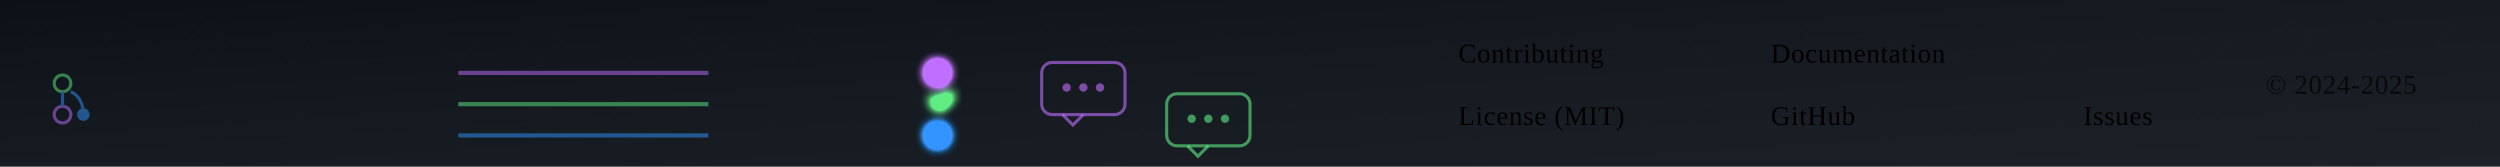
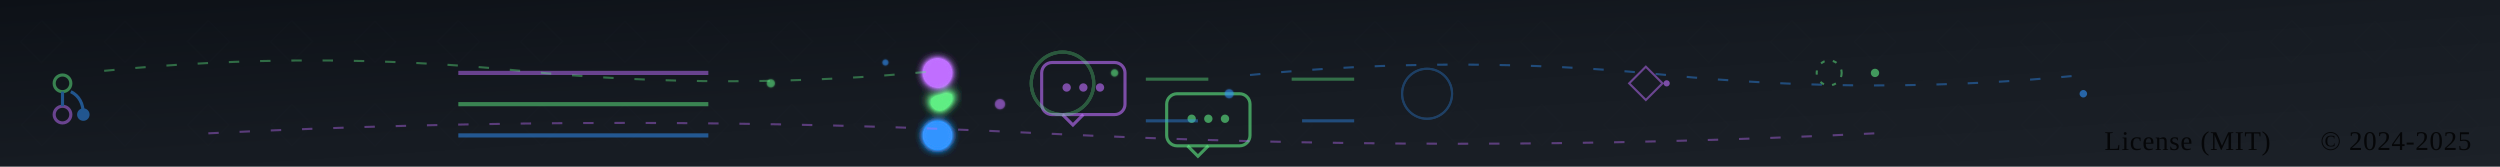
<svg xmlns="http://www.w3.org/2000/svg" width="1200" height="80" viewBox="0 0 1200 80" role="img" aria-label="Pull Request Review Footer">
  <defs>
    <linearGradient id="bgPR09F" x1="0%" y1="0%" x2="100%" y2="100%">
      <stop offset="0%" style="stop-color:#0d1117;stop-opacity:1">
-         <animate attributeName="stop-color" values="#0d1117;#1c2128;#0d1117" dur="9s" repeatCount="indefinite" />
+         
      </stop>
      <stop offset="50%" style="stop-color:#161b22;stop-opacity:1" />
      <stop offset="100%" style="stop-color:#1c2128;stop-opacity:1">
-         <animate attributeName="stop-color" values="#1c2128;#0d1117;#1c2128" dur="9s" repeatCount="indefinite" />
+         
      </stop>
    </linearGradient>
    <filter id="prGlow09F" x="-50%" y="-50%" width="200%" height="200%">
      <feGaussianBlur stdDeviation="2.5" result="blur" />
      <feColorMatrix in="blur" type="matrix" values="1 0 0 0 0  0 1 0 0 0  0 0 1 0 0  0 0 0 6 0" result="glow" />
      <feMerge>
        <feMergeNode in="glow" />
        <feMergeNode in="SourceGraphic" />
      </feMerge>
    </filter>
    <pattern id="prPattern09F" x="0" y="0" width="40" height="40" patternUnits="userSpaceOnUse">
      <path d="M 20 10 L 30 20 L 20 30 L 10 20 Z" fill="none" stroke="#30363d" stroke-width="0.5" opacity="0.2" />
    </pattern>
  </defs>
  <style>
    @media (prefers-color-scheme: dark) {
      .text-link { fill: #8b949e; font-family: 'SF Pro Text', -apple-system, BlinkMacSystemFont, 'Segoe UI', 'Roboto', 'Helvetica Neue', Arial, sans-serif; font-weight: 500; }
      .divider { stroke: #30363d; }
    }
    @media (prefers-color-scheme: light) {
      .text-link { fill: #57606a; font-family: 'SF Pro Text', -apple-system, BlinkMacSystemFont, 'Segoe UI', 'Roboto', 'Helvetica Neue', Arial, sans-serif; font-weight: 500; }
      .divider { stroke: #d0d7de; }
    }

    .link { font-size: 13px; letter-spacing: 0.3px; }
-     a:hover .text-link { fill: #58a6ff; transition: fill 0.2s; }
    
    .review-status { 
      animation: status-pulse 2.5s cubic-bezier(0.4, 0, 0.2, 1) infinite; 
      transform-origin: center;
    }
    @keyframes status-pulse {
-       0%, 100% { opacity: 0.4; transform: scale(1); }
-       50% { opacity: 1; transform: scale(1.3); }
+       0%, 100% { opacity: 0.4; transform: scale(2.0); }
+       50% { opacity: 1; transform: scale(2.6); }
    }
    
    .diff-line {
      stroke-dasharray: 120;
      stroke-dashoffset: 120;
      animation: diff-show 3s ease-out infinite;
    }
    @keyframes diff-show {
      to { stroke-dashoffset: 0; }
    }
    
    .comment-bubble {
      animation: bubble-float 3s ease-in-out infinite;
    }
    @keyframes bubble-float {
      0%, 100% { transform: translateY(0); opacity: 0.5; }
-       50% { transform: translateY(-5px); opacity: 1; }
+       50% { transform: translateY(-10.0px); opacity: 1; }
    }

    @media (prefers-reduced-motion: reduce) { * { animation: none !important; } }
-   </style>
+   
+     /* Enhanced particle effects */
+     .particle {
+       animation: particle-float 4s ease-in-out infinite;
+       filter: blur(0.5px);
+     }
+     @keyframes particle-float {
+       0%, 100% { opacity: 0; transform: translateY(0) translateX(0) scale(0); }
+       25% { opacity: 0.8; transform: translateY(-20px) translateX(-10px) scale(1.5); }
+       50% { opacity: 1; transform: translateY(-40px) translateX(5px) scale(2); }
+       75% { opacity: 0.6; transform: translateY(-30px) translateX(15px) scale(1.8); }
+     }
+     
+     .particle-2 {
+       animation: particle-spin 5s linear infinite;
+     }
+     @keyframes particle-spin {
+       0% { opacity: 0; transform: rotate(0deg) translateX(20px) scale(0); }
+       50% { opacity: 1; transform: rotate(180deg) translateX(40px) scale(2); }
+       100% { opacity: 0; transform: rotate(360deg) translateX(20px) scale(0); }
+     }
+     
+     /* Wave effects */
+     .wave-line {
+       stroke-dasharray: 5 10;
+       animation: wave-flow 3s linear infinite;
+     }
+     @keyframes wave-flow {
+       to { stroke-dashoffset: -100; }
+     }
+     
+     /* Glow pulse on text */
+     .text-link {
+       animation: text-glow 3s ease-in-out infinite;
+     }
+     @keyframes text-glow {
+       0%, 100% { opacity: 0.7; filter: drop-shadow(0 0 0px transparent); }
+       50% { opacity: 1; filter: drop-shadow(0 0 8px rgba(95, 237, 131, 0.6)); }
+     }
+     
+     /* Rotating elements */
+     .rotate-slow {
+       animation: rotate-360 20s linear infinite;
+       transform-origin: center;
+     }
+     @keyframes rotate-360 {
+       to { transform: rotate(360deg); }
+     }
+     
+     /* Shimmer effect */
+     .shimmer {
+       animation: shimmer-pass 4s ease-in-out infinite;
+     }
+     @keyframes shimmer-pass {
+       0%, 100% { opacity: 0.3; }
+       50% { opacity: 1; }
+     }
+     
+     /* Ripple effect */
+     .ripple {
+       animation: ripple-expand 3s ease-out infinite;
+       transform-origin: center;
+     }
+     @keyframes ripple-expand {
+       0% { opacity: 1; transform: scale(0.5); }
+       100% { opacity: 0; transform: scale(3); }
+     }
+     
+     </style>
  <rect width="1200" height="80" fill="url(#bgPR09F)" />
  <rect width="1200" height="80" fill="url(#prPattern09F)" opacity="0.3" />
  <line x1="0" y1="1" x2="1200" y2="1" class="divider" stroke-width="2" />
  <path class="diff-line" d="M 100 35 L 400 35" stroke="#C06EFF" stroke-width="2" opacity="0.5" style="animation-delay: 0s" />
  <path class="diff-line" d="M 100 50 L 350 50" stroke="#5FED83" stroke-width="2" opacity="0.5" style="animation-delay: 0.5s" />
  <path class="diff-line" d="M 100 65 L 380 65" stroke="#3094FF" stroke-width="2" opacity="0.5" style="animation-delay: 1s" />
  <g filter="url(#prGlow09F)">
    <circle class="review-status" cx="450" cy="35" r="5" fill="#C06EFF" style="animation-delay: 0s" />
    <path class="review-status" d="M 448 48 L 451 51 L 456 46" fill="none" stroke="#5FED83" stroke-width="2" stroke-linecap="round" style="animation-delay: 0.5s" />
    <circle class="review-status" cx="450" cy="65" r="5" fill="#3094FF" style="animation-delay: 1s" />
  </g>
  <g class="comment-bubble" transform="translate(500, 30)" style="animation-delay: 0s">
    <rect x="0" y="0" width="40" height="25" rx="5" fill="none" stroke="#C06EFF" stroke-width="1.5" opacity="0.6" />
    <path d="M 10 25 L 15 30 L 20 25" fill="none" stroke="#C06EFF" stroke-width="1.5" opacity="0.6" />
    <circle cx="12" cy="12" r="2" fill="#C06EFF" opacity="0.6" />
    <circle cx="20" cy="12" r="2" fill="#C06EFF" opacity="0.6" />
    <circle cx="28" cy="12" r="2" fill="#C06EFF" opacity="0.6" />
  </g>
  <g class="comment-bubble" transform="translate(560, 45)" style="animation-delay: 0.7s">
    <rect x="0" y="0" width="40" height="25" rx="5" fill="none" stroke="#5FED83" stroke-width="1.5" opacity="0.6" />
    <path d="M 10 25 L 15 30 L 20 25" fill="none" stroke="#5FED83" stroke-width="1.5" opacity="0.6" />
    <circle cx="12" cy="12" r="2" fill="#5FED83" opacity="0.6" />
    <circle cx="20" cy="12" r="2" fill="#5FED83" opacity="0.6" />
    <circle cx="28" cy="12" r="2" fill="#5FED83" opacity="0.6" />
  </g>
  <g transform="translate(25, 30)" opacity="0.5">
    <circle cx="5" cy="10" r="4" fill="none" stroke="#5FED83" stroke-width="1.5" />
    <circle cx="5" cy="25" r="4" fill="none" stroke="#C06EFF" stroke-width="1.5" />
    <path d="M 5 14 L 5 21" stroke="#3094FF" stroke-width="1.5" />
    <path d="M 9 14 Q 15 17, 15 25" fill="none" stroke="#3094FF" stroke-width="1.5" />
    <circle cx="15" cy="25" r="3" fill="#3094FF" />
  </g>
-   <a href="CONTRIBUTING.md" target="_blank">
-     <text x="700" y="30" class="link text-link" style="cursor: pointer;">Contributing</text>
-   </a>
-   <a href="docs/" target="_blank">
-     <text x="850" y="30" class="link text-link" style="cursor: pointer;">Documentation</text>
-   </a>
-   <a href="LICENSE" target="_blank">
-     <text x="700" y="60" class="link text-link" style="cursor: pointer;">License (MIT)</text>
-   </a>
-   <a href="https://github.com/HahnJustin/mcp-ai-agent-guidelines" target="_blank">
-     <text x="850" y="60" class="link text-link" style="cursor: pointer;">GitHub</text>
-   </a>
-   <a href="https://github.com/HahnJustin/mcp-ai-agent-guidelines/issues" target="_blank">
-     <text x="1000" y="60" class="link text-link" style="cursor: pointer;">Issues</text>
-   </a>
-   <text x="1160" y="45" text-anchor="end" class="link text-link" font-size="11px" opacity="0.7">© 2024-2025</text>
+   <text x="1050" y="72" text-anchor="middle" class="link text-link" font-size="11px" opacity="0.8">License (MIT)</text>
+   <text x="1150" y="72" text-anchor="middle" class="link text-link" font-size="11px" opacity="0.8">© 2024-2025</text>
+   <g opacity="0.6">
+     <circle class="particle" cx="370" cy="40" r="2" fill="#5FED83" style="animation-delay: 0s" />
+     <circle class="particle" cx="425" cy="30" r="1.5" fill="#3094FF" style="animation-delay: 0.5s" />
+     <circle class="particle" cx="480" cy="50" r="2.5" fill="#C06EFF" style="animation-delay: 1s" />
+     <circle class="particle" cx="535" cy="35" r="1.8" fill="#5FED83" style="animation-delay: 1.5s" />
+     <circle class="particle" cx="590" cy="45" r="2.2" fill="#3094FF" style="animation-delay: 2s" />
+     <circle class="particle-2" cx="800" cy="40" r="1.5" fill="#C06EFF" style="animation-delay: 0.3s" />
+     <circle class="particle-2" cx="900" cy="35" r="2" fill="#5FED83" style="animation-delay: 0.8s" />
+     <circle class="particle-2" cx="1000" cy="45" r="1.8" fill="#3094FF" style="animation-delay: 1.3s" />
+   </g>
+   <g opacity="0.4">
+     <path class="wave-line" d="M 50 34 Q 150 24, 250 34 T 450 34" stroke="#5FED83" stroke-width="1" fill="none" style="animation-delay: 0s" />
+     <path class="wave-line" d="M 600 36 Q 700 26, 800 36 T 1000 36" stroke="#3094FF" stroke-width="1" fill="none" style="animation-delay: 0.7s" />
+     <path class="wave-line" d="M 100 64 Q 300 54, 500 64 T 900 64" stroke="#C06EFF" stroke-width="1" fill="none" style="animation-delay: 1.4s" />
+   </g>
+   <g opacity="0.3">
+     <circle class="ripple" cx="510" cy="40" r="15" stroke="#5FED83" stroke-width="1.5" fill="none" style="animation-delay: 0s" />
+     <circle class="ripple" cx="510" cy="40" r="15" stroke="#5FED83" stroke-width="1.5" fill="none" style="animation-delay: 1s" />
+     <circle class="ripple" cx="510" cy="40" r="15" stroke="#5FED83" stroke-width="1.5" fill="none" style="animation-delay: 2s" />
+     <circle class="ripple" cx="685" cy="45" r="12" stroke="#3094FF" stroke-width="1" fill="none" style="animation-delay: 0.5s" />
+     <circle class="ripple" cx="685" cy="45" r="12" stroke="#3094FF" stroke-width="1" fill="none" style="animation-delay: 1.5s" />
+   </g>
+   <g opacity="0.5">
+     <g class="rotate-slow" transform="translate(790, 40)">
+       <path d="M -8 0 L 0 -8 L 8 0 L 0 8 Z" fill="none" stroke="#C06EFF" stroke-width="1" />
+     </g>
+     <g class="rotate-slow" transform="translate(878, 35)" style="animation-direction: reverse;">
+       <circle cx="0" cy="0" r="6" fill="none" stroke="#5FED83" stroke-width="1" stroke-dasharray="2 4" />
+     </g>
+   </g>
+   <g opacity="0.4">
+     <line class="shimmer" x1="550" y1="38" x2="580" y2="38" stroke="#5FED83" stroke-width="1.5" style="animation-delay: 0s" />
+     <line class="shimmer" x1="620" y1="38" x2="650" y2="38" stroke="#5FED83" stroke-width="1.5" style="animation-delay: 0.3s" />
+     <line class="shimmer" x1="550" y1="58" x2="575" y2="58" stroke="#3094FF" stroke-width="1.5" style="animation-delay: 0.6s" />
+     <line class="shimmer" x1="625" y1="58" x2="650" y2="58" stroke="#3094FF" stroke-width="1.5" style="animation-delay: 0.9s" />
+   </g>
</svg>
